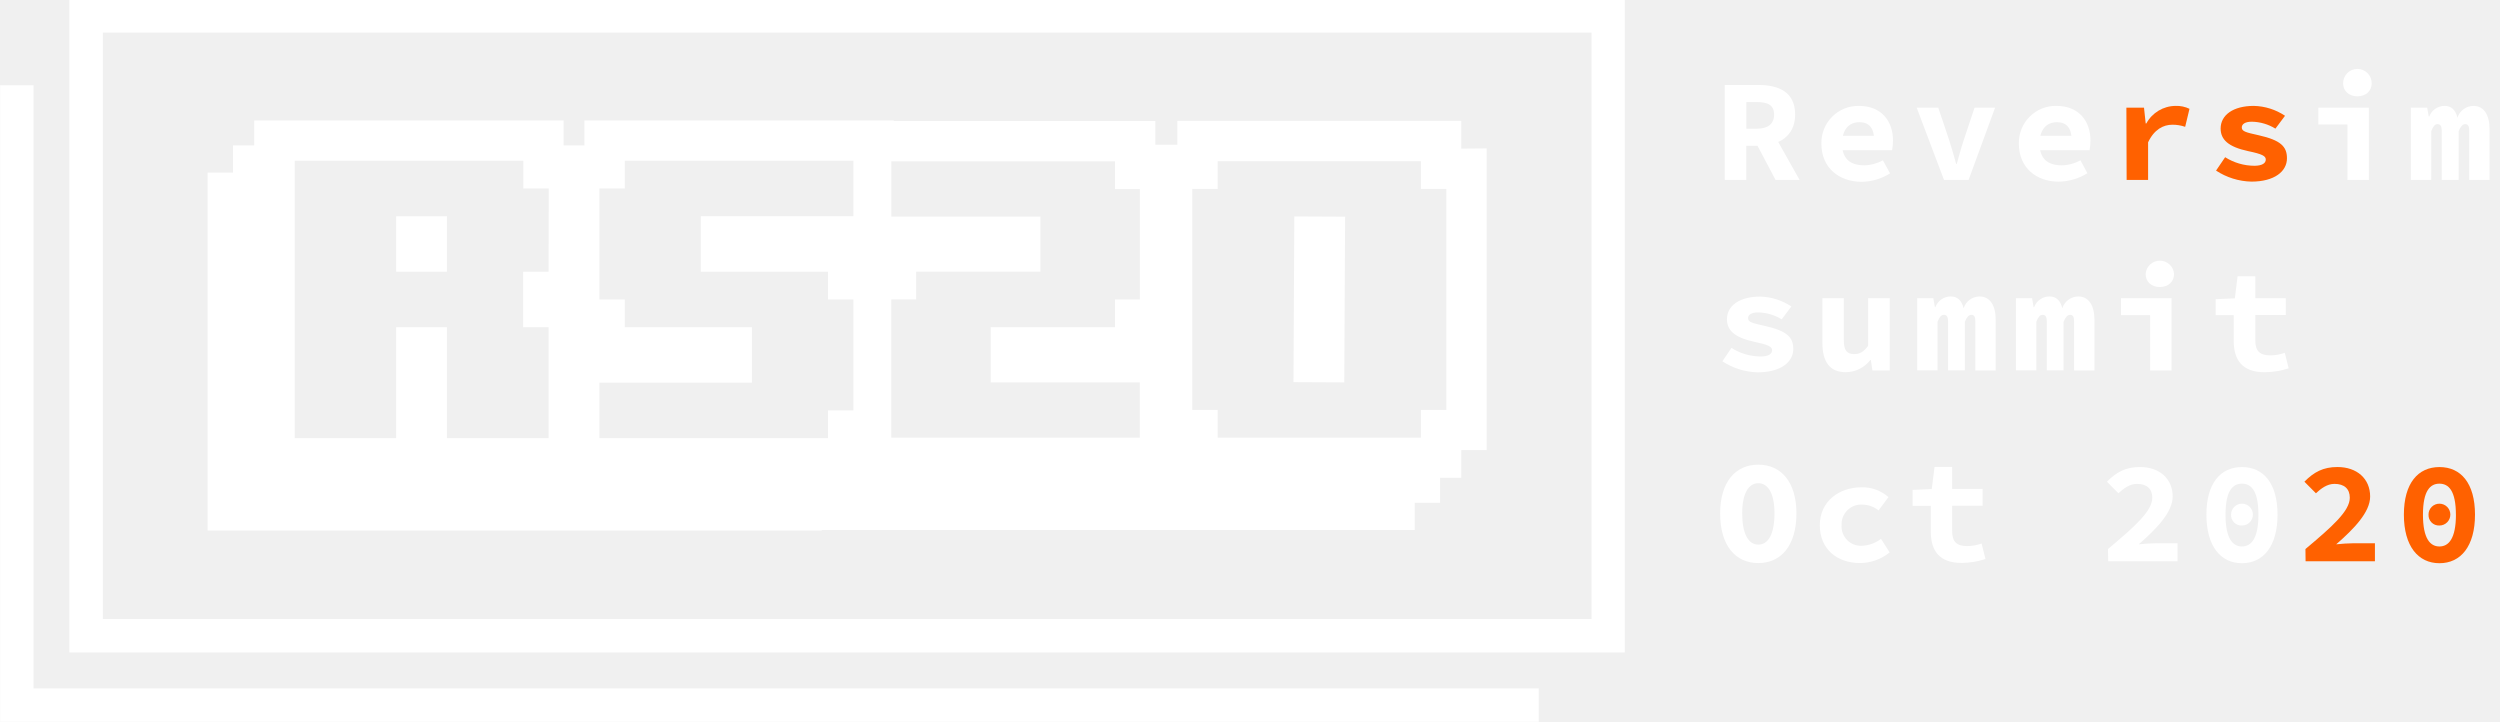
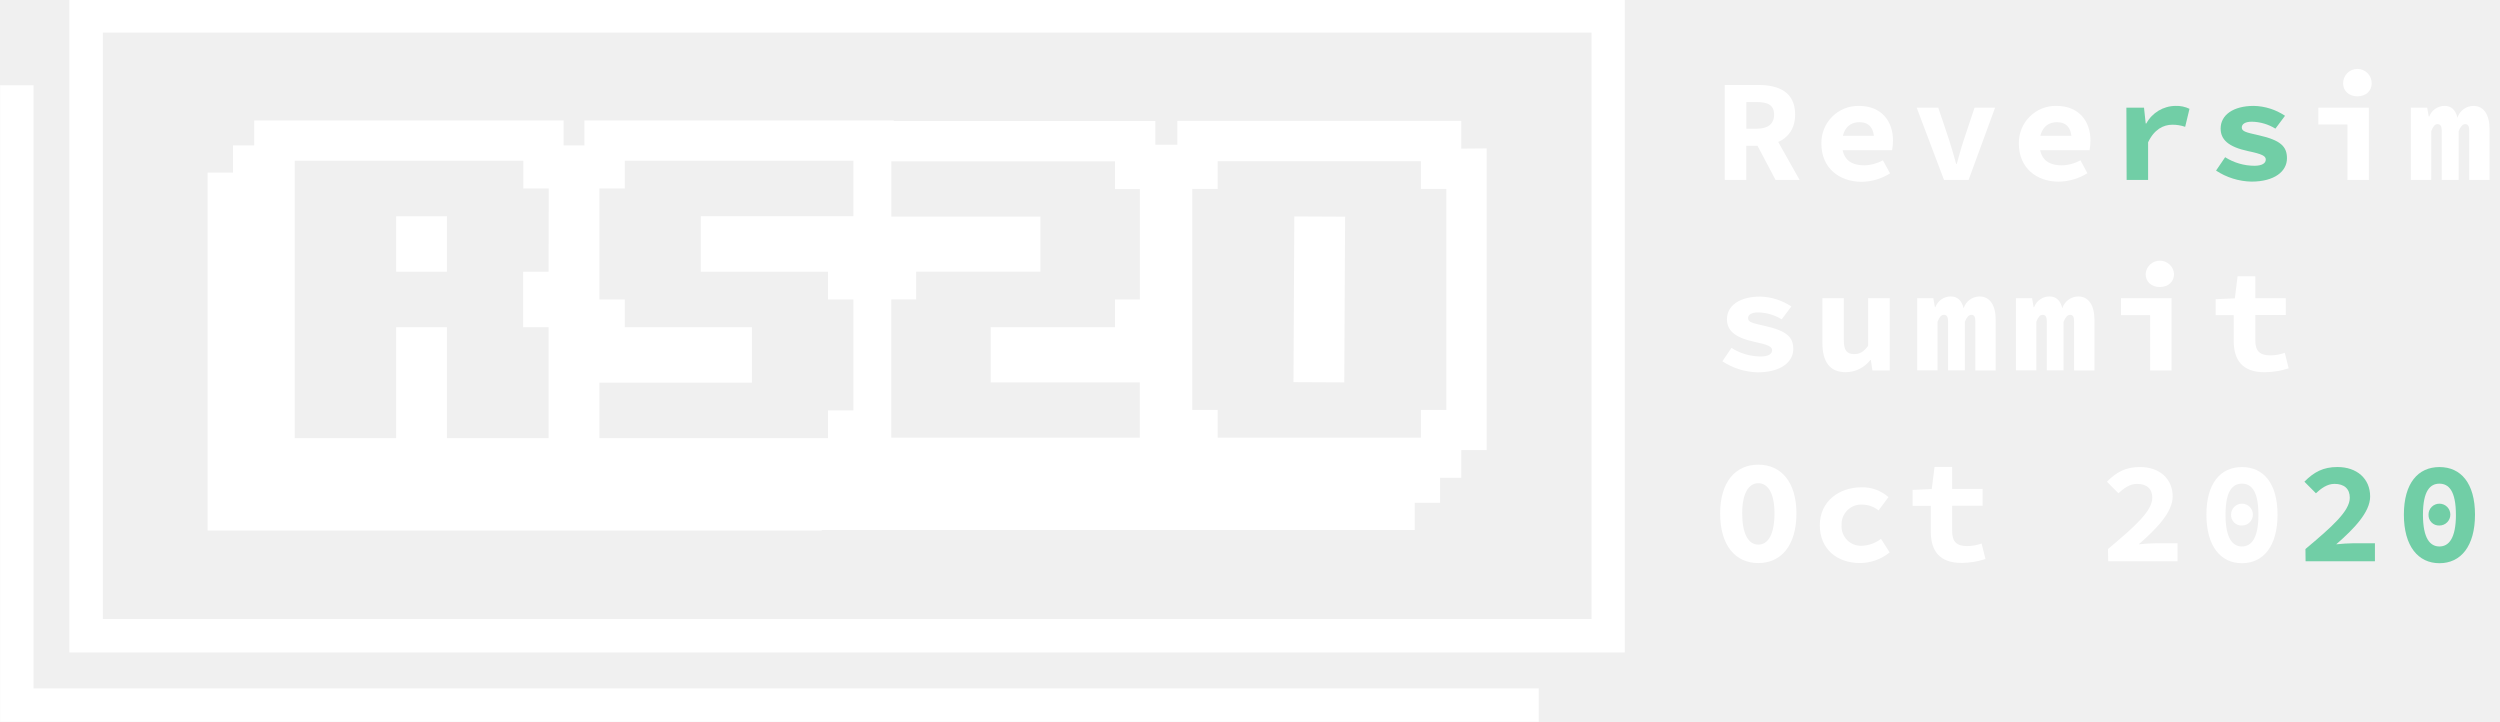
<svg xmlns="http://www.w3.org/2000/svg" viewBox="0 0 721 208">
  <defs>
-     <style>.cls-1{fill:#fff;}.cls-2{fill:#ff6100;}</style>
+     <style>.cls-1{fill:#fff;}.cls-2{fill:#71cea6;}</style>
  </defs>
  <g id="Layer_3" data-name="Layer 3">
    <path class="cls-1" d="M468.59,188.17H20V-.23H468.59ZM29.67,178.53H459V9.41H29.67Z" />
    <polygon class="cls-1" points="443.77 208.17 0.03 208.17 0.03 24.59 9.67 24.59 9.67 198.53 443.77 198.53 443.77 208.17" />
    <path class="cls-1" d="M497.42,24.51h9.73c5.8,0,10.57,2,10.57,8.53,0,6.29-4.77,9-10.57,9h-3.52v9.85h-6.21Zm9.23,12.61c3.25,0,5-1.4,5-4.08s-1.75-3.61-5-3.61h-3v7.69Zm3.65-.69L519,51.89h-6.93L506,40.4Z" />
    <path class="cls-1" d="M525.29,41.45a10.63,10.63,0,0,1,10.84-10.91c6.43,0,9.81,4.34,9.81,10a17.17,17.17,0,0,1-.26,2.77H529.87V39.17H541.5l-1,1.18c0-3.35-1.45-5.11-4.19-5.11-3.06,0-5.06,2.07-5.06,6.21,0,4.33,2.35,6.23,6.41,6.23a11.45,11.45,0,0,0,5.36-1.45L545.1,50a15.91,15.91,0,0,1-8.26,2.44C530.34,52.39,525.29,48.38,525.29,41.45Z" />
    <path class="cls-1" d="M552.77,31.05H559l3.28,9.82c.68,2.09,1.26,4.23,1.88,6.41h.17c.62-2.18,1.17-4.32,1.86-6.41l3.28-9.82h5.91l-7.64,20.84h-7.09Z" />
    <path class="cls-1" d="M582.24,41.45a10.63,10.63,0,0,1,10.84-10.91c6.43,0,9.81,4.34,9.81,10a17.17,17.17,0,0,1-.26,2.77H586.82V39.17h11.64l-1,1.18c0-3.35-1.45-5.11-4.19-5.11-3.06,0-5.06,2.07-5.06,6.21,0,4.33,2.35,6.23,6.41,6.23A11.45,11.45,0,0,0,600,46.23l2,3.72a15.91,15.91,0,0,1-8.26,2.44C587.29,52.39,582.24,48.38,582.24,41.45Z" />
    <path class="cls-2" d="M613.25,31.05h5.08l.49,4.55H619a9.68,9.68,0,0,1,8.45-5.06,8.57,8.57,0,0,1,4,.84l-1.25,5.2a10.9,10.9,0,0,0-3.69-.61c-2.59,0-5.24,1.34-7,5.08V51.89h-6.19Z" />
    <path class="cls-2" d="M639.11,49.2l2.62-3.86a15.91,15.91,0,0,0,8.41,2.47c2.29,0,3.31-.76,3.31-1.79s-1-1.58-5.1-2.44c-5.67-1.22-7.92-3.3-7.92-6.51,0-3.89,3.62-6.53,9.57-6.53a16.84,16.84,0,0,1,9,2.85l-2.77,3.71a13.39,13.39,0,0,0-6.81-2c-1.93,0-2.89.69-2.89,1.67,0,1.15,1.28,1.43,4.81,2.22,6.43,1.44,8.22,3.27,8.22,6.66,0,3.78-3.6,6.73-10.28,6.73A19.39,19.39,0,0,1,639.11,49.2Z" />
    <path class="cls-1" d="M677,35.89h-8.39V31.05h14.58V51.89H677ZM675.75,24A4.11,4.11,0,0,1,684,24c0,2.28-1.72,3.78-4.11,3.78S675.75,26.29,675.75,24Z" />
    <path class="cls-1" d="M695.3,31.05H700l.45,2.56h.14a4.72,4.72,0,0,1,4.51-3.07c1.81,0,3.13,1.18,3.62,3.41a4.89,4.89,0,0,1,4.61-3.41c3,0,4.66,2.56,4.66,6.73V51.89h-5.87V37.7c0-1.29-.31-1.9-1.12-1.9s-1.34.65-1.92,2V51.89H704.2V37.7c0-1.29-.37-1.9-1.19-1.9s-1.29.65-1.84,2V51.89H695.3Z" />
    <path class="cls-1" d="M496.73,104.2l2.62-3.86a15.91,15.91,0,0,0,8.41,2.47c2.3,0,3.31-.76,3.31-1.79s-1-1.58-5.1-2.44c-5.67-1.22-7.92-3.3-7.92-6.51,0-3.89,3.62-6.53,9.57-6.53a16.9,16.9,0,0,1,9,2.85l-2.77,3.71a13.46,13.46,0,0,0-6.82-2c-1.93,0-2.89.69-2.89,1.67,0,1.15,1.28,1.43,4.82,2.22,6.43,1.44,8.22,3.27,8.22,6.66,0,3.77-3.6,6.73-10.29,6.73A19.39,19.39,0,0,1,496.73,104.2Z" />
    <path class="cls-1" d="M525.58,98.91V86h6.18V98.12c0,2.76.74,4,3,4,1.53,0,2.62-.54,4-2.37V86H545v20.84h-5l-.44-3h-.17a9,9,0,0,1-7,3.5C527.59,107.39,525.58,104.17,525.58,98.91Z" />
    <path class="cls-1" d="M552.92,86h4.65l.45,2.57h.14a4.72,4.72,0,0,1,4.51-3.07c1.81,0,3.13,1.18,3.63,3.41a4.87,4.87,0,0,1,4.6-3.41c3,0,4.66,2.56,4.66,6.73v14.61h-5.87V92.7c0-1.29-.31-1.9-1.12-1.9s-1.34.65-1.91,2v14h-4.83V92.7c0-1.29-.38-1.9-1.2-1.9s-1.29.65-1.84,2v14h-5.87Z" />
    <path class="cls-1" d="M581.4,86h4.65l.44,2.57h.15a4.72,4.72,0,0,1,4.51-3.07c1.8,0,3.12,1.18,3.62,3.41a4.88,4.88,0,0,1,4.61-3.41c3,0,4.66,2.56,4.66,6.73v14.61h-5.87V92.7c0-1.29-.31-1.9-1.13-1.9s-1.33.65-1.91,2v14H590.3V92.7c0-1.29-.37-1.9-1.19-1.9s-1.29.65-1.84,2v14H581.4Z" />
    <path class="cls-1" d="M620.09,90.89H611.7V86h14.58v20.84h-6.19ZM618.8,79A4.11,4.11,0,0,1,627,79c0,2.28-1.72,3.78-4.11,3.78S618.8,81.29,618.8,79Z" />
    <path class="cls-1" d="M644.2,98.25V90.89H639v-4.6l5.53-.25.79-6.37h5.11V86h8.79v4.85h-8.79v7.28c0,3.17,1.34,4.36,4.38,4.36a12.45,12.45,0,0,0,4.12-.74l1.12,4.47a22.87,22.87,0,0,1-6.81,1.13C646.56,107.39,644.2,103.71,644.2,98.25Z" />
    <path class="cls-1" d="M496.09,148.07c0-9.15,4.49-14.06,11-14.06s11,4.91,11,14.06c0,9.37-4.5,14.32-11,14.32S496.09,157.44,496.09,148.07Zm15.67,0c0-5.69-1.8-8.71-4.65-8.71s-4.66,3-4.66,8.71c0,5.91,1.8,9,4.66,9S511.76,154,511.76,148.07Z" />
    <path class="cls-1" d="M524.83,151.48c0-6.94,5.63-10.94,12-10.94a11.26,11.26,0,0,1,7.8,2.83l-2.85,3.83a7.65,7.65,0,0,0-4.61-1.67,5.67,5.67,0,0,0-6.06,5.95A5.58,5.58,0,0,0,537,157.4a9.53,9.53,0,0,0,5.48-2l2.5,3.91a13.58,13.58,0,0,1-8.56,3.07C529.86,162.39,524.83,158.39,524.83,151.48Z" />
    <path class="cls-1" d="M556.84,153.25v-7.36h-5.25v-4.6l5.53-.25.8-6.37H563V141h8.78v4.85H563v7.28c0,3.17,1.34,4.36,4.37,4.36a12.45,12.45,0,0,0,4.12-.74l1.12,4.47a22.81,22.81,0,0,1-6.81,1.13C559.2,162.39,556.84,158.71,556.84,153.25Z" />
    <path class="cls-1" d="M607.94,158.34c7.65-6.42,12.78-10.94,12.78-14.79,0-2.58-1.6-4-4.4-4-2.12,0-3.85,1.31-5.36,2.71l-3.32-3.34c2.77-2.8,5.44-4.23,9.53-4.23,5.62,0,9.43,3.36,9.43,8.51,0,4.49-4.62,9.28-9.79,13.78,1.53-.16,3.46-.3,4.85-.3H628v5.19h-20Z" />
    <path class="cls-1" d="M636.33,148.43c0-9.08,4.08-13.73,10.25-13.73s10.26,4.65,10.26,13.73-4.08,14-10.26,14S636.33,157.49,636.33,148.43Zm15,0c0-6.93-2.1-8.94-4.75-8.94s-4.74,2-4.74,8.94,2.1,9.17,4.74,9.17S651.33,155.36,651.33,148.43Zm-7.89-.08a3.15,3.15,0,1,1,3.14,3.21A3,3,0,0,1,643.44,148.35Z" />
    <path class="cls-2" d="M664.89,158.34c7.65-6.42,12.79-10.94,12.79-14.79,0-2.58-1.61-4-4.41-4-2.12,0-3.85,1.31-5.36,2.71l-3.32-3.34c2.77-2.8,5.44-4.23,9.53-4.23,5.62,0,9.43,3.36,9.43,8.51,0,4.49-4.61,9.28-9.79,13.78,1.53-.16,3.46-.3,4.85-.3h6.32v5.19h-20Z" />
    <path class="cls-2" d="M693.28,148.43c0-9.08,4.08-13.73,10.26-13.73s10.25,4.65,10.25,13.73-4.08,14-10.25,14S693.28,157.49,693.28,148.43Zm15,0c0-6.93-2.11-8.94-4.75-8.94s-4.75,2-4.75,8.94,2.1,9.17,4.75,9.17S708.29,155.36,708.29,148.43Zm-7.9-.08a3.15,3.15,0,1,1,3.15,3.21A3,3,0,0,1,700.39,148.35Z" />
    <g id="LOGO">
      <rect class="cls-1" x="114.25" y="62.37" width="14.65" height="15.99" />
      <path class="cls-1" d="M421.42,42.86v-8H339.54v6.89H333.2V34.89H257.76v-.15H168.55v7.2h-6v-7.2H73.31v7.2H67.2v7.84H59.87V153H237v-.15H408V145h7.32v-7.2h6.11v-8h7.33v-87ZM158.21,78.36h-7.33v16h7.33v32H128.9v-32H114.25v32H85v-80h65.93v8h7.33Zm87.91-16h-44v16H238.8v8h7.32v32H238.8v8H172.86v-16h44v-16H180.19v-8h-7.33v-32h7.33v-8h65.93Zm82.61,24h-7.17v8H285.72v15.93h43v15.93H257.05V86.35h7.16v-8h35.85V62.46h-43V46.53h64.51v8h7.17Zm88.39,31.86h-7.33v8H351.18v-8h-7.33V54.49h7.33v-8h58.61v8h7.33Z" />
      <polyline class="cls-1" points="387.69 110.28 387.93 62.49 373.28 62.42 373.04 110.21" />
    </g>
  </g>
</svg>
